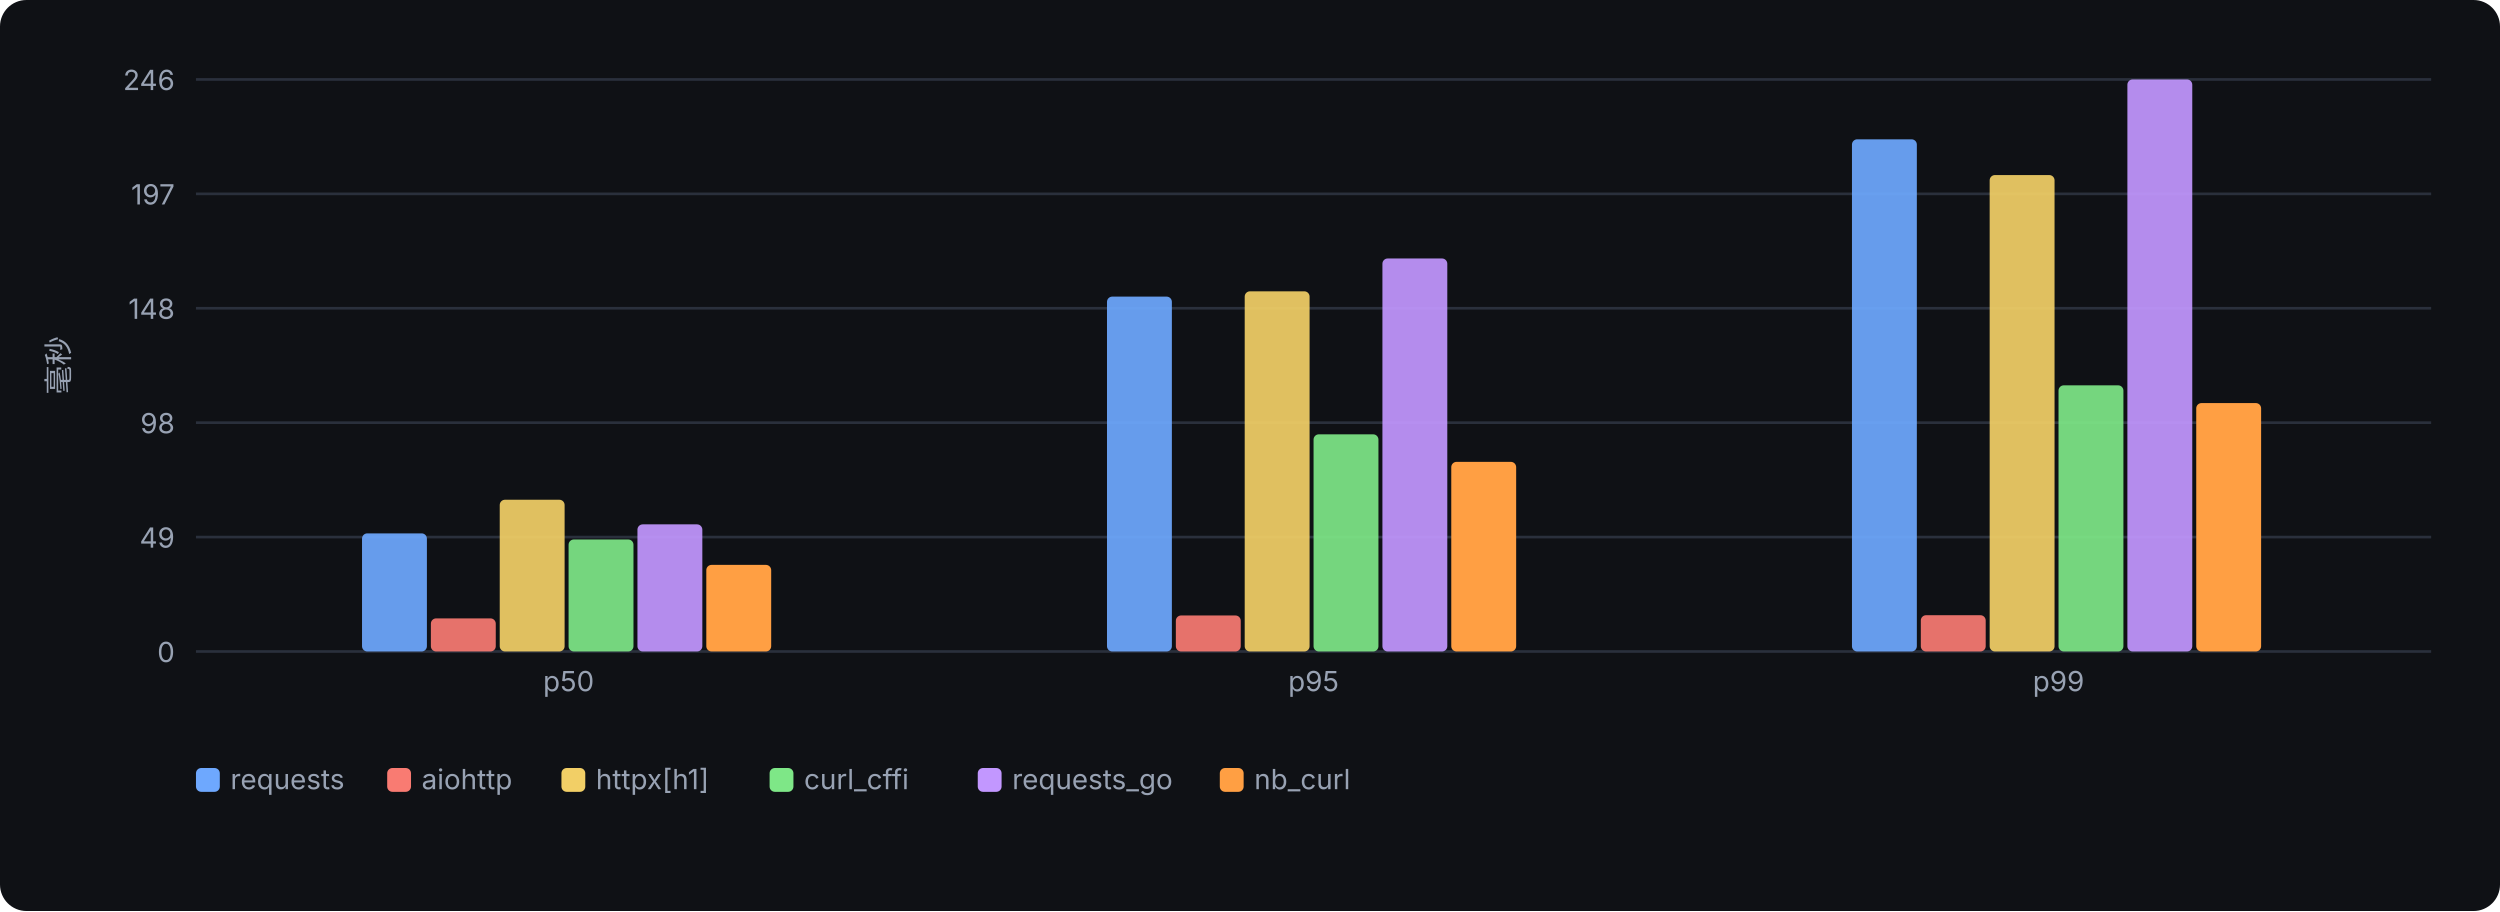
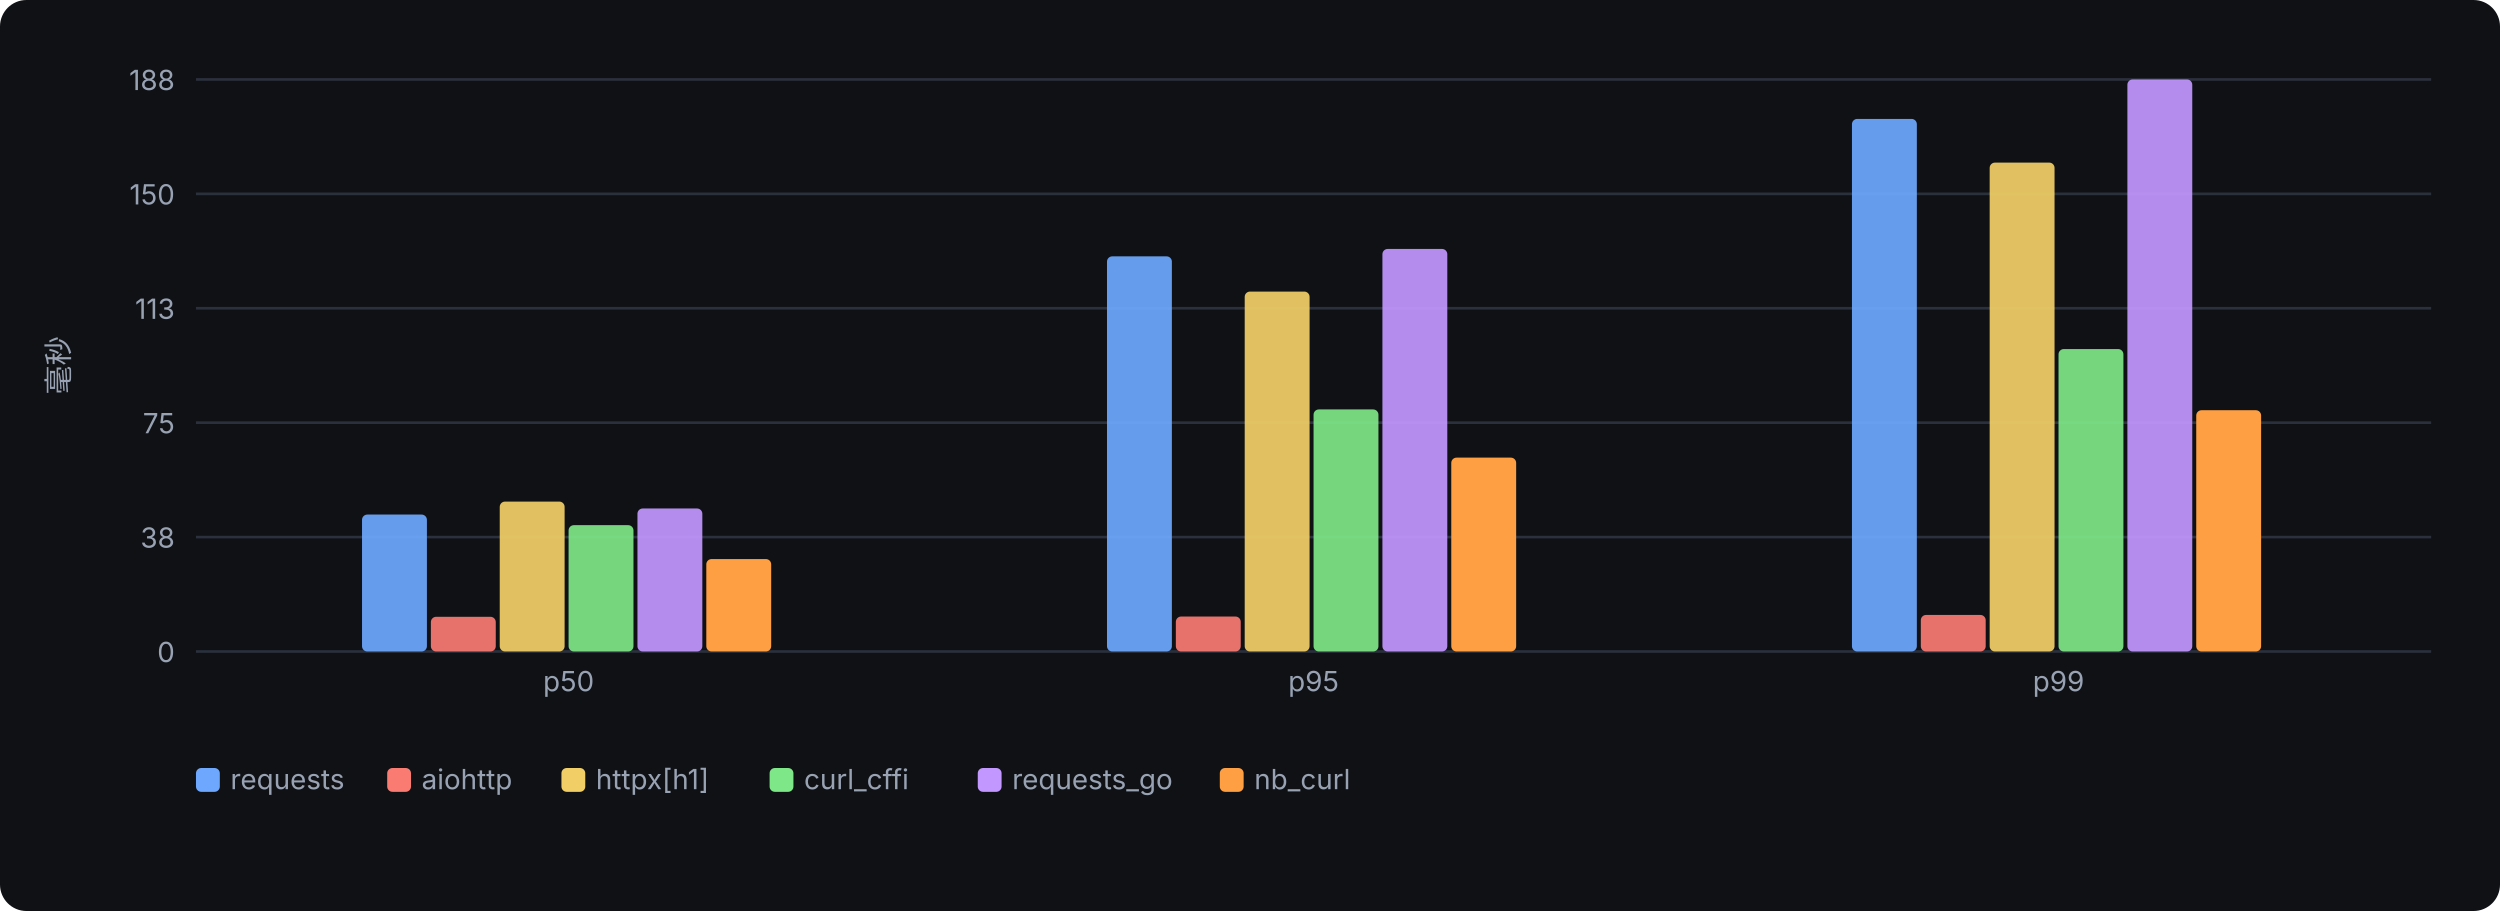
<svg xmlns="http://www.w3.org/2000/svg" viewBox="-12 -12 944 344" width="944" height="344" role="img" font-family="-apple-system, BlinkMacSystemFont, 'Segoe UI', 'PingFang SC', 'Microsoft YaHei', sans-serif">
  <rect x="-12" y="-12" width="944" height="344" fill="#0f1115" rx="10" />
  <line x1="62" y1="18.0" x2="906" y2="18.0" stroke="#2a303c" stroke-width="1" />
-   <text x="54" y="22.0" fill="#98a2b3" font-size="10.5" text-anchor="end">246</text>
+   <text x="54" y="22.0" fill="#98a2b3" font-size="10.5" text-anchor="end">188</text>
  <line x1="62" y1="61.2" x2="906" y2="61.2" stroke="#2a303c" stroke-width="1" />
-   <text x="54" y="65.2" fill="#98a2b3" font-size="10.5" text-anchor="end">197</text>
+   <text x="54" y="65.2" fill="#98a2b3" font-size="10.5" text-anchor="end">150</text>
  <line x1="62" y1="104.4" x2="906" y2="104.4" stroke="#2a303c" stroke-width="1" />
-   <text x="54" y="108.4" fill="#98a2b3" font-size="10.5" text-anchor="end">148</text>
+   <text x="54" y="108.4" fill="#98a2b3" font-size="10.5" text-anchor="end">113</text>
  <line x1="62" y1="147.6" x2="906" y2="147.6" stroke="#2a303c" stroke-width="1" />
-   <text x="54" y="151.6" fill="#98a2b3" font-size="10.5" text-anchor="end">98</text>
+   <text x="54" y="151.6" fill="#98a2b3" font-size="10.5" text-anchor="end">75</text>
  <line x1="62" y1="190.8" x2="906" y2="190.8" stroke="#2a303c" stroke-width="1" />
-   <text x="54" y="194.8" fill="#98a2b3" font-size="10.5" text-anchor="end">49</text>
+   <text x="54" y="194.8" fill="#98a2b3" font-size="10.5" text-anchor="end">38</text>
  <line x1="62" y1="234.0" x2="906" y2="234.0" stroke="#2a303c" stroke-width="1" />
  <text x="54" y="238.0" fill="#98a2b3" font-size="10.5" text-anchor="end">0</text>
  <text x="14" y="126" fill="#98a2b3" font-size="11" text-anchor="middle" transform="rotate(-90 14 126)">毫秒</text>
-   <rect x="124.7" y="189.4" width="24.5" height="44.6" fill="#6ea8fe" opacity="0.92" rx="2" />
-   <rect x="150.7" y="221.5" width="24.5" height="12.5" fill="#f97b72" opacity="0.92" rx="2" />
-   <rect x="176.7" y="176.7" width="24.5" height="57.3" fill="#f2cf66" opacity="0.92" rx="2" />
-   <rect x="202.7" y="191.7" width="24.5" height="42.3" fill="#7ee787" opacity="0.92" rx="2" />
-   <rect x="228.7" y="186.0" width="24.5" height="48.0" fill="#c297ff" opacity="0.92" rx="2" />
-   <rect x="254.7" y="201.3" width="24.5" height="32.7" fill="#ff9f43" opacity="1" rx="2" />
+   <rect x="124.7" y="182.3" width="24.5" height="51.7" fill="#6ea8fe" opacity="0.92" rx="2" />
+   <rect x="150.7" y="220.9" width="24.5" height="13.1" fill="#f97b72" opacity="0.92" rx="2" />
+   <rect x="176.7" y="177.4" width="24.5" height="56.6" fill="#f2cf66" opacity="0.92" rx="2" />
+   <rect x="202.7" y="186.3" width="24.5" height="47.7" fill="#7ee787" opacity="0.92" rx="2" />
+   <rect x="228.7" y="180.0" width="24.5" height="54.0" fill="#c297ff" opacity="0.92" rx="2" />
+   <rect x="254.7" y="199.1" width="24.5" height="34.9" fill="#ff9f43" opacity="1" rx="2" />
  <text x="202.7" y="249" fill="#98a2b3" font-size="10.5" text-anchor="middle">p50</text>
-   <rect x="406.0" y="100.0" width="24.5" height="134.0" fill="#6ea8fe" opacity="0.92" rx="2" />
-   <rect x="432.0" y="220.4" width="24.5" height="13.6" fill="#f97b72" opacity="0.92" rx="2" />
-   <rect x="458.0" y="98.0" width="24.5" height="136.0" fill="#f2cf66" opacity="0.92" rx="2" />
-   <rect x="484.0" y="152.0" width="24.5" height="82.0" fill="#7ee787" opacity="0.92" rx="2" />
-   <rect x="510.0" y="85.6" width="24.5" height="148.4" fill="#c297ff" opacity="0.92" rx="2" />
-   <rect x="536.0" y="162.4" width="24.5" height="71.6" fill="#ff9f43" opacity="1" rx="2" />
+   <rect x="406.0" y="84.8" width="24.5" height="149.2" fill="#6ea8fe" opacity="0.92" rx="2" />
+   <rect x="432.0" y="220.8" width="24.5" height="13.2" fill="#f97b72" opacity="0.92" rx="2" />
+   <rect x="458.0" y="98.1" width="24.5" height="135.9" fill="#f2cf66" opacity="0.92" rx="2" />
+   <rect x="484.0" y="142.6" width="24.5" height="91.4" fill="#7ee787" opacity="0.92" rx="2" />
+   <rect x="510.0" y="82.0" width="24.5" height="152.0" fill="#c297ff" opacity="0.92" rx="2" />
+   <rect x="536.0" y="160.8" width="24.5" height="73.2" fill="#ff9f43" opacity="1" rx="2" />
  <text x="484.0" y="249" fill="#98a2b3" font-size="10.5" text-anchor="middle">p95</text>
-   <rect x="687.3" y="40.6" width="24.5" height="193.4" fill="#6ea8fe" opacity="0.92" rx="2" />
-   <rect x="713.3" y="220.3" width="24.5" height="13.7" fill="#f97b72" opacity="0.92" rx="2" />
-   <rect x="739.3" y="54.1" width="24.5" height="179.9" fill="#f2cf66" opacity="0.92" rx="2" />
-   <rect x="765.3" y="133.5" width="24.5" height="100.5" fill="#7ee787" opacity="0.92" rx="2" />
+   <rect x="687.3" y="32.9" width="24.5" height="201.1" fill="#6ea8fe" opacity="0.92" rx="2" />
+   <rect x="713.3" y="220.2" width="24.5" height="13.8" fill="#f97b72" opacity="0.92" rx="2" />
+   <rect x="739.3" y="49.4" width="24.5" height="184.6" fill="#f2cf66" opacity="0.92" rx="2" />
+   <rect x="765.3" y="119.8" width="24.5" height="114.2" fill="#7ee787" opacity="0.92" rx="2" />
  <rect x="791.3" y="18.0" width="24.5" height="216.0" fill="#c297ff" opacity="0.92" rx="2" />
-   <rect x="817.3" y="140.2" width="24.5" height="93.8" fill="#ff9f43" opacity="1" rx="2" />
+   <rect x="817.3" y="142.9" width="24.5" height="91.1" fill="#ff9f43" opacity="1" rx="2" />
  <text x="765.3" y="249" fill="#98a2b3" font-size="10.5" text-anchor="middle">p99</text>
  <rect x="62" y="278" width="9" height="9" fill="#6ea8fe" rx="2" />
  <text x="75" y="286" fill="#98a2b3" font-size="10.5">requests</text>
  <rect x="134.2" y="278" width="9" height="9" fill="#f97b72" rx="2" />
  <text x="147.2" y="286" fill="#98a2b3" font-size="10.5">aiohttp</text>
  <rect x="200.0" y="278" width="9" height="9" fill="#f2cf66" rx="2" />
  <text x="213.0" y="286" fill="#98a2b3" font-size="10.5">httpx[h1]</text>
  <rect x="278.6" y="278" width="9" height="9" fill="#7ee787" rx="2" />
  <text x="291.6" y="286" fill="#98a2b3" font-size="10.5">curl_cffi</text>
  <rect x="357.2" y="278" width="9" height="9" fill="#c297ff" rx="2" />
  <text x="370.2" y="286" fill="#98a2b3" font-size="10.5">requests_go</text>
  <rect x="448.6" y="278" width="9" height="9" fill="#ff9f43" rx="2" />
  <text x="461.6" y="286" fill="#98a2b3" font-size="10.5">nb_curl</text>
</svg>
